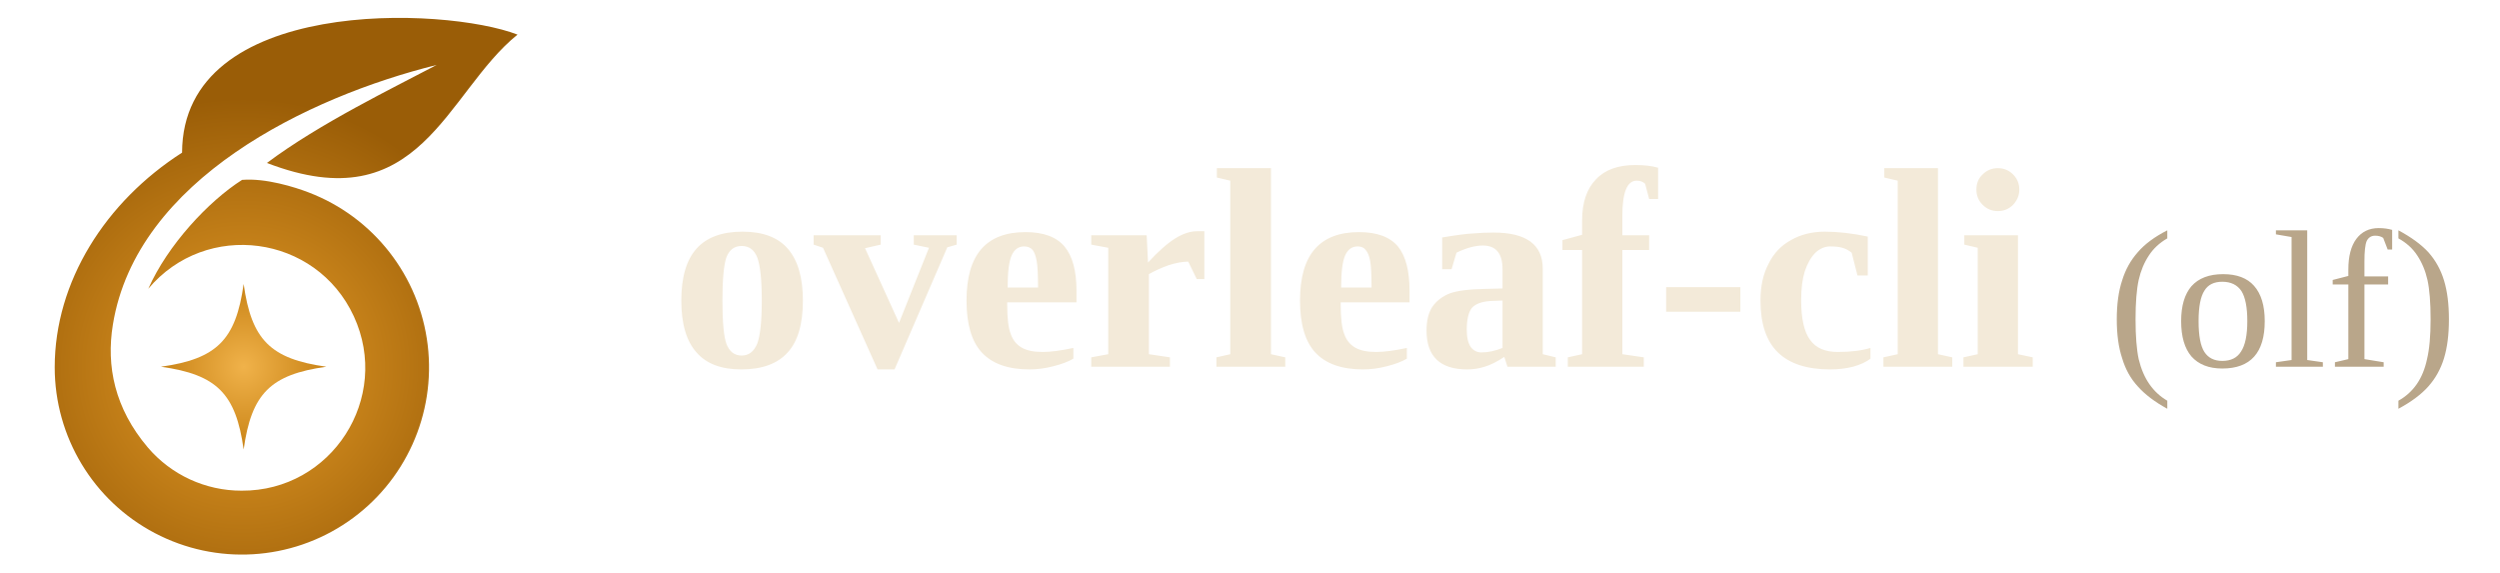
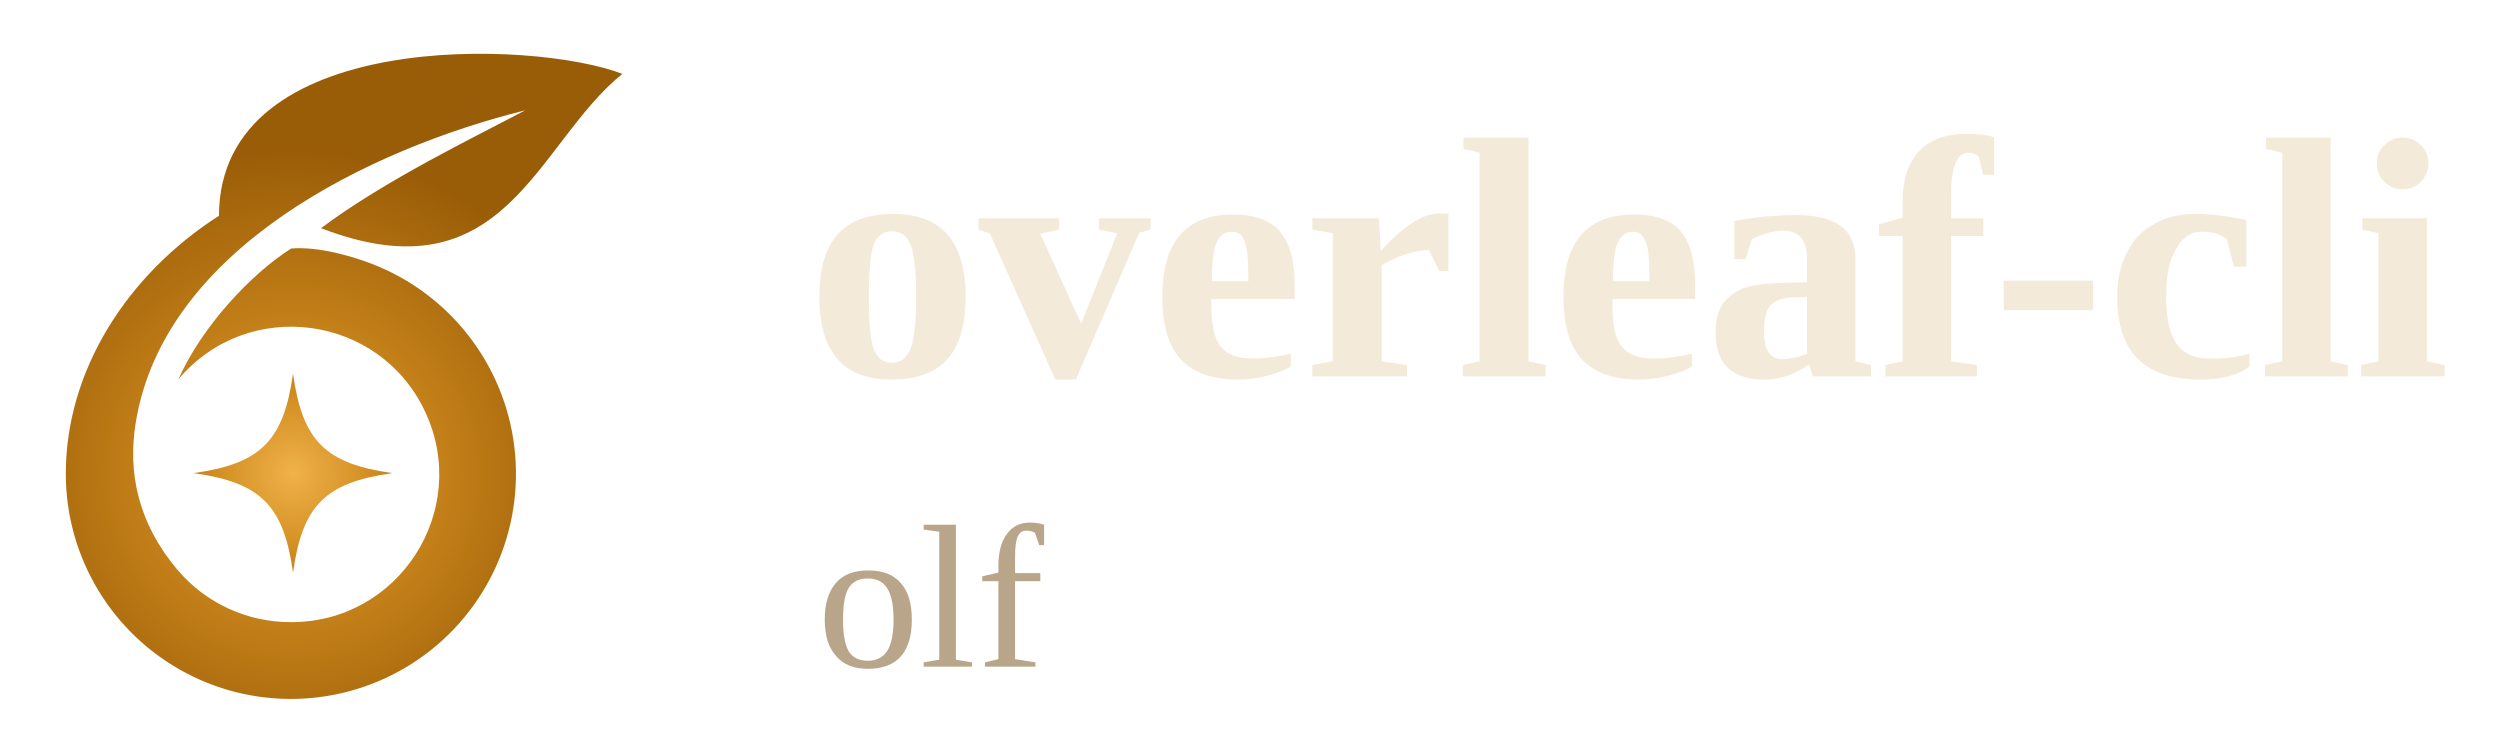
- <svg xmlns="http://www.w3.org/2000/svg" viewBox="0 0 559 128" role="img" aria-labelledby="t">
-   <svg x="4" y="4" width="120" height="120" viewBox="0 0 24 24">
+ <svg xmlns="http://www.w3.org/2000/svg" viewBox="0 0 465 140" role="img" aria-labelledby="t">
+   <svg x="4" y="10" width="120" height="120" viewBox="0 0 24 24">
    <defs>
      <radialGradient id="gb-dark" gradientUnits="userSpaceOnUse" cx="10.1" cy="15.6" r="12">
        <stop offset="0.3" stop-color="#d08a1e" />
        <stop offset="1" stop-color="#9a5d07" />
      </radialGradient>
      <radialGradient id="gbs-dark" gradientUnits="userSpaceOnUse" cx="10.1" cy="15.6" r="3.7">
        <stop offset="0" stop-color="#f0b24a" />
        <stop offset="1" stop-color="#c98316" />
      </radialGradient>
    </defs>
    <path d="M22.352.748C19.111-.51 7.365-.982 7.345 6.027c-3.427 2.194-5.697 5.768-5.697 9.598a8.373 8.373 0 0 0 13.123 6.898 8.373 8.373 0 0 0-1.767-14.719c-.606-.234-1.923-.648-2.975-.559-1.501.954-3.331 2.916-4.195 4.869 2.589-3.082 7.505-2.425 9.194 1.229 1.689 3.654-.994 7.824-5.02 7.8a5.5 5.5 0 0 1-4.195-1.933c-1.485-1.748-1.868-3.644-1.562-5.497 1.057-6.495 8.759-10.189 14.486-11.609-1.868.989-5.237 2.613-7.595 4.384C18.015 9.138 19.131 3.345 22.352.748z" fill="url(#gb-dark)" />
    <path d="M10.1 11.9 C10.45 14.4 11.3 15.25 13.8 15.6 C11.3 15.95 10.45 16.8 10.1 19.3 C9.75 16.8 8.9 15.95 6.4 15.6 C8.9 15.25 9.75 14.4 10.1 11.9Z" fill="url(#gbs-dark)" />
  </svg>
-   <path d="M179.6 67.2Q179.6 75.1 176.2 78.8Q172.8 82.6 165.8 82.6Q159.1 82.6 155.8 78.8Q152.4 75 152.4 67.2Q152.4 59.4 155.8 55.6Q159.2 51.8 166.1 51.8Q173 51.8 176.3 55.7Q179.6 59.6 179.6 67.2ZM170.4 67.2Q170.4 60.3 169.4 57.6Q168.4 55 165.9 55Q163.5 55 162.5 57.5Q161.6 60.1 161.6 67.2Q161.6 74.4 162.5 76.9Q163.5 79.5 165.9 79.5Q168.3 79.5 169.4 76.8Q170.4 74.1 170.4 67.2Z M200.1 82.6H196.3L184.1 55.4L182 54.7V52.6H197V54.7L193.5 55.5L201.1 72.2L207.8 55.4L204.4 54.7V52.6H214V54.7L211.9 55.3Z M229.4 51.9Q235.4 51.9 238.1 55.1Q240.8 58.3 240.8 65V67.6H225.3V68.1Q225.3 72.7 226.1 74.7Q226.8 76.7 228.5 77.7Q230.2 78.7 233.2 78.7Q235.9 78.7 240.1 77.8V80.2Q238.4 81.2 235.6 81.9Q232.9 82.6 230.3 82.6Q223.1 82.6 219.6 78.8Q216.2 75.1 216.2 67.2Q216.2 59.5 219.5 55.7Q222.8 51.9 229.4 51.9ZM229.1 55.1Q227.2 55.1 226.3 57.1Q225.4 59.1 225.4 64.3H232.2Q232.2 60.1 231.9 58.4Q231.6 56.7 231 55.9Q230.3 55.1 229.1 55.1Z M256.8 58.7Q260.2 55 262.9 53.3Q265.5 51.7 267.8 51.7H269.4V62.4H267.7L265.8 58.5Q263.9 58.5 261.4 59.3Q258.9 60.2 257 61.3V79.2L261.7 79.9V82H244.1V79.9L247.9 79.2V55.4L244.1 54.7V52.6H256.5Z M284.3 79.2 287.5 79.9V82H272.1V79.9L275.2 79.2V40.4L272.2 39.7V37.6H284.3Z M304 51.9Q310 51.9 312.7 55.1Q315.3 58.3 315.3 65V67.6H299.9V68.1Q299.9 72.7 300.7 74.7Q301.4 76.7 303.1 77.7Q304.8 78.7 307.8 78.7Q310.5 78.7 314.7 77.8V80.2Q313 81.2 310.2 81.9Q307.5 82.6 304.9 82.6Q297.7 82.6 294.2 78.8Q290.8 75.1 290.8 67.2Q290.8 59.5 294.1 55.7Q297.4 51.9 304 51.9ZM303.7 55.1Q301.8 55.1 300.9 57.1Q300 59.1 300 64.3H306.8Q306.8 60.1 306.5 58.4Q306.2 56.7 305.5 55.9Q304.9 55.1 303.7 55.1Z M334.1 52Q345.1 52 345.1 60.1V79.2L348 79.9V82H337.2L336.5 79.8Q334.1 81.4 332.1 82Q330.2 82.6 328.2 82.6Q319.1 82.6 319.1 73.9Q319.1 70.6 320.4 68.6Q321.8 66.6 324.3 65.6Q326.8 64.7 332.2 64.6L336.1 64.5V60.2Q336.1 54.9 331.7 54.9Q329.1 54.9 325.8 56.5L324.7 60.2H322.6V53.1Q327.3 52.3 329.5 52.2Q331.8 52 334.1 52ZM336.1 67.2 333.4 67.3Q330.4 67.5 329.2 68.9Q328.1 70.4 328.1 73.7Q328.1 76.3 329 77.6Q329.9 78.8 331.4 78.8Q333.6 78.8 336.1 77.8Z M353.9 55.9H349.5V53.7L353.9 52.5V49.3Q353.9 43.3 357 40.1Q360 36.9 365.8 36.9Q368.8 36.9 370.9 37.5V44.5H368.9L368 41.1Q367.3 40.4 366.1 40.4Q362.9 40.4 362.9 48.3V52.6H368.9V55.9H362.9V79.2L367.7 79.9V82H350.7V79.9L353.9 79.2Z M372.7 69.7V64.2H389.3V69.7Z M418.4 80.2Q417 81.3 414.5 82Q412.1 82.6 409.4 82.6Q401.6 82.6 397.7 78.8Q393.8 75 393.8 67.2Q393.8 62.4 395.6 59Q397.3 55.5 400.6 53.7Q403.9 51.8 408.2 51.8Q412.6 51.8 417.8 52.9V61.6H415.5L414.2 56.5Q413.2 55.7 412.1 55.4Q411.1 55.1 409.4 55.1Q407.6 55.1 406.1 56.5Q404.6 58 403.7 60.7Q402.9 63.3 402.9 67.1Q402.9 73.3 404.9 76Q406.8 78.7 411.1 78.7Q415.4 78.7 418.4 77.8Z M433.5 79.2 436.7 79.9V82H421.3V79.9L424.5 79.2V40.4L421.5 39.7V37.6H433.5Z M451.4 79.2 454.7 79.9V82H439.2V79.9L442.4 79.2V55.4L439.4 54.7V52.6H451.4ZM442.1 42.4Q442.1 40.3 443.5 39Q444.9 37.6 446.9 37.6Q448.9 37.6 450.3 39Q451.7 40.4 451.7 42.4Q451.7 44.3 450.3 45.8Q448.9 47.2 446.9 47.2Q444.9 47.2 443.5 45.8Q442.1 44.4 442.1 42.4Z" fill="#f3ead9" />
-   <path d="M477.7 71.4Q477.7 77 478.4 80.3Q479.2 83.6 480.8 85.9Q482.4 88.2 484.8 89.6V91.4Q480.6 89.1 478.2 86.4Q475.8 83.8 474.7 80.1Q473.5 76.5 473.5 71.4Q473.5 66.3 474.7 62.7Q475.8 59.1 478.2 56.4Q480.5 53.7 484.8 51.5V53.3Q482.2 54.8 480.7 57.1Q479.1 59.5 478.4 62.6Q477.7 65.8 477.7 71.4Z M506.6 71.8Q506.6 82.4 497.1 82.4Q492.6 82.4 490.2 79.7Q487.9 77 487.9 71.8Q487.9 66.7 490.2 64Q492.6 61.3 497.3 61.3Q501.9 61.3 504.2 63.9Q506.6 66.6 506.6 71.8ZM502.7 71.8Q502.7 67.2 501.4 65.1Q500 63 497.1 63Q494.3 63 493.1 65Q491.8 67 491.8 71.8Q491.8 76.7 493.1 78.7Q494.4 80.7 497.1 80.7Q500 80.7 501.3 78.6Q502.7 76.5 502.7 71.8Z M516.1 80.5 519.6 81V82H509.1V81L512.6 80.5V53L509.1 52.4V51.5H516.1Z M525.3 63.6H521.8V62.6L525.3 61.7V60.3Q525.3 55.8 527.1 53.4Q528.9 51 532.1 51Q533.7 51 535.1 51.4V55.8H534.1L533.1 53.2Q532.4 52.7 531.3 52.7Q530 52.7 529.4 53.9Q528.9 55.1 528.9 58.5V61.8H534.2V63.6H528.9V80.3L533.2 81V82H522.3V81L525.3 80.3Z M536.5 91.4V89.6Q539 88.2 540.6 85.9Q542.2 83.6 542.9 80.3Q543.7 77 543.7 71.4Q543.7 65.8 543 62.6Q542.3 59.5 540.7 57.1Q539.2 54.8 536.5 53.3V51.5Q540.8 53.8 543.2 56.4Q545.6 59.1 546.7 62.7Q547.8 66.3 547.8 71.4Q547.8 76.5 546.7 80.1Q545.6 83.7 543.2 86.4Q540.8 89.1 536.5 91.4Z" fill="#b9a68a" />
+   <path d="M179.6 55.2Q179.6 63.1 176.2 66.8Q172.8 70.6 165.8 70.6Q159.1 70.6 155.8 66.8Q152.4 63 152.4 55.2Q152.4 47.4 155.8 43.6Q159.2 39.8 166.1 39.8Q173 39.8 176.3 43.7Q179.6 47.6 179.6 55.2ZM170.4 55.2Q170.4 48.3 169.4 45.6Q168.4 43 165.9 43Q163.5 43 162.5 45.5Q161.6 48.1 161.6 55.2Q161.6 62.4 162.5 64.9Q163.5 67.5 165.9 67.5Q168.3 67.5 169.4 64.8Q170.4 62.1 170.4 55.2Z M200.1 70.6H196.3L184.1 43.4L182 42.7V40.6H197V42.7L193.5 43.5L201.1 60.2L207.8 43.4L204.4 42.7V40.6H214V42.7L211.9 43.3Z M229.4 39.9Q235.4 39.9 238.1 43.1Q240.8 46.3 240.8 53V55.6H225.3V56.1Q225.3 60.7 226.1 62.7Q226.8 64.7 228.5 65.7Q230.2 66.7 233.2 66.7Q235.9 66.7 240.1 65.8V68.2Q238.4 69.2 235.6 69.9Q232.9 70.6 230.3 70.6Q223.1 70.6 219.6 66.8Q216.2 63.1 216.2 55.2Q216.2 47.5 219.5 43.7Q222.8 39.9 229.4 39.9ZM229.1 43.1Q227.2 43.1 226.3 45.1Q225.4 47.1 225.4 52.3H232.2Q232.2 48.1 231.9 46.4Q231.6 44.7 231 43.9Q230.3 43.1 229.1 43.1Z M256.8 46.7Q260.2 43 262.9 41.3Q265.5 39.7 267.8 39.7H269.4V50.4H267.7L265.8 46.5Q263.9 46.5 261.4 47.3Q258.9 48.2 257 49.3V67.2L261.7 67.9V70H244.1V67.9L247.9 67.2V43.4L244.1 42.7V40.6H256.5Z M284.3 67.2 287.5 67.9V70H272.1V67.9L275.2 67.2V28.4L272.2 27.7V25.6H284.3Z M304 39.9Q310 39.9 312.7 43.1Q315.3 46.3 315.3 53V55.6H299.9V56.1Q299.9 60.7 300.7 62.7Q301.4 64.7 303.1 65.7Q304.8 66.7 307.8 66.7Q310.5 66.7 314.7 65.8V68.2Q313 69.2 310.2 69.9Q307.5 70.6 304.9 70.6Q297.7 70.6 294.2 66.8Q290.8 63.1 290.8 55.2Q290.8 47.5 294.1 43.7Q297.4 39.9 304 39.9ZM303.7 43.1Q301.8 43.1 300.9 45.1Q300 47.1 300 52.3H306.8Q306.8 48.1 306.5 46.4Q306.2 44.7 305.5 43.9Q304.9 43.1 303.7 43.1Z M334.1 40Q345.1 40 345.1 48.1V67.2L348 67.9V70H337.2L336.5 67.8Q334.1 69.4 332.1 70Q330.2 70.6 328.2 70.6Q319.1 70.6 319.1 61.9Q319.1 58.6 320.4 56.6Q321.8 54.6 324.3 53.6Q326.8 52.7 332.2 52.6L336.1 52.5V48.2Q336.1 42.9 331.7 42.9Q329.1 42.9 325.8 44.5L324.7 48.2H322.6V41.1Q327.3 40.3 329.5 40.2Q331.8 40 334.1 40ZM336.1 55.2 333.4 55.3Q330.4 55.5 329.2 56.9Q328.1 58.4 328.1 61.7Q328.1 64.3 329 65.6Q329.9 66.8 331.4 66.8Q333.6 66.8 336.1 65.8Z M353.9 43.9H349.5V41.7L353.9 40.5V37.3Q353.9 31.3 357 28.1Q360 24.9 365.8 24.9Q368.8 24.9 370.9 25.5V32.5H368.9L368 29.1Q367.3 28.4 366.1 28.4Q362.9 28.4 362.9 36.3V40.6H368.9V43.9H362.9V67.2L367.7 67.9V70H350.7V67.9L353.9 67.2Z M372.7 57.7V52.2H389.3V57.7Z M418.4 68.2Q417 69.3 414.5 70Q412.1 70.6 409.4 70.6Q401.6 70.6 397.7 66.8Q393.8 63 393.8 55.2Q393.8 50.4 395.6 47Q397.3 43.5 400.6 41.7Q403.9 39.8 408.2 39.8Q412.6 39.8 417.8 40.9V49.6H415.5L414.2 44.5Q413.2 43.7 412.1 43.4Q411.1 43.1 409.4 43.1Q407.6 43.1 406.1 44.5Q404.6 46 403.7 48.7Q402.9 51.3 402.9 55.1Q402.9 61.3 404.9 64Q406.8 66.7 411.1 66.7Q415.4 66.7 418.4 65.8Z M433.5 67.2 436.7 67.9V70H421.3V67.9L424.5 67.2V28.4L421.5 27.7V25.6H433.5Z M451.4 67.2 454.7 67.9V70H439.2V67.9L442.4 67.2V43.4L439.4 42.7V40.6H451.4ZM442.1 30.4Q442.1 28.3 443.5 27Q444.9 25.6 446.9 25.6Q448.9 25.6 450.3 27Q451.7 28.4 451.7 30.4Q451.7 32.3 450.3 33.8Q448.9 35.2 446.9 35.2Q444.9 35.2 443.5 33.8Q442.1 32.4 442.1 30.4Z" fill="#f3ead9" />
+   <path d="M169.6 115.2Q169.6 124.4 161.4 124.4Q157.5 124.4 155.5 122Q153.4 119.7 153.4 115.2Q153.4 110.8 155.5 108.4Q157.5 106.1 161.5 106.1Q165.5 106.1 167.5 108.4Q169.6 110.7 169.6 115.2ZM166.2 115.2Q166.2 111.2 165 109.4Q163.9 107.6 161.4 107.6Q159 107.6 157.9 109.3Q156.8 111 156.8 115.2Q156.8 119.4 157.9 121.2Q159 122.9 161.4 122.9Q163.8 122.9 165 121.1Q166.2 119.3 166.2 115.2Z M177.8 122.7 180.8 123.2V124H171.8V123.2L174.7 122.7V98.9L171.8 98.5V97.6H177.8Z M185.7 108.1H182.7V107.2L185.7 106.5V105.3Q185.7 101.4 187.3 99.3Q188.8 97.2 191.6 97.2Q193 97.2 194.2 97.6V101.4H193.3L192.5 99.1Q191.8 98.7 190.9 98.7Q189.8 98.7 189.3 99.8Q188.8 100.8 188.8 103.7V106.6H193.5V108.1H188.8V122.6L192.6 123.2V124H183.2V123.2L185.7 122.6Z" fill="#b9a68a" />
</svg>
